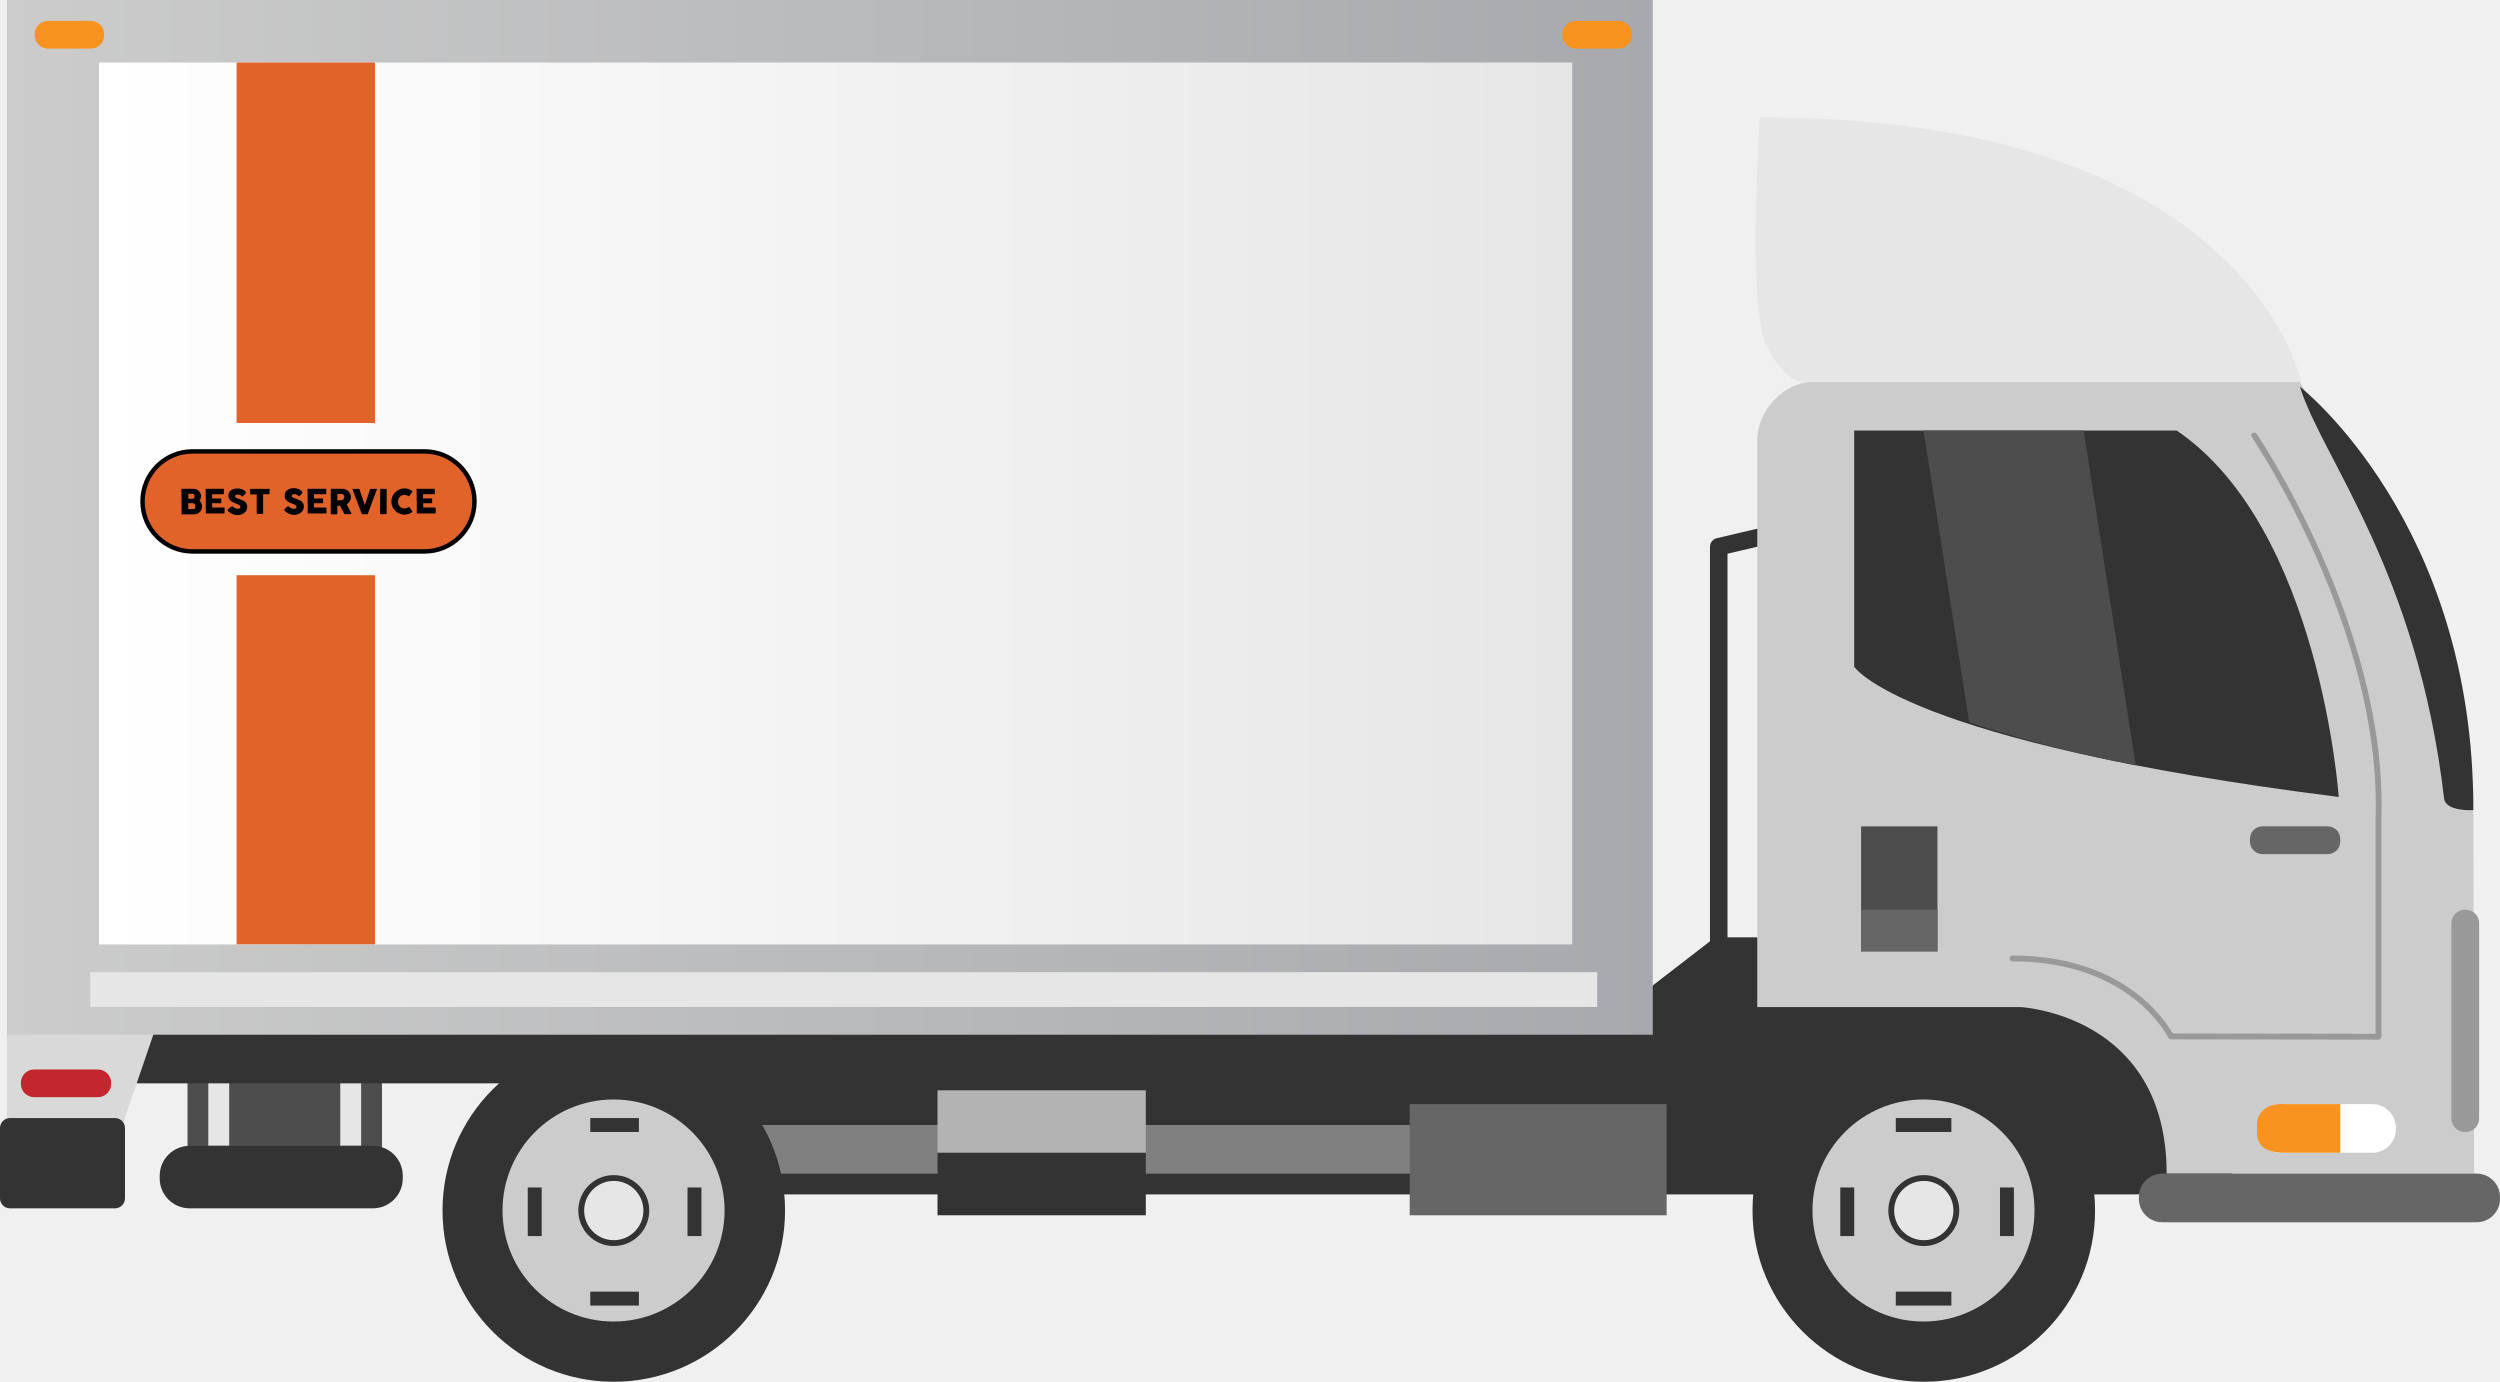
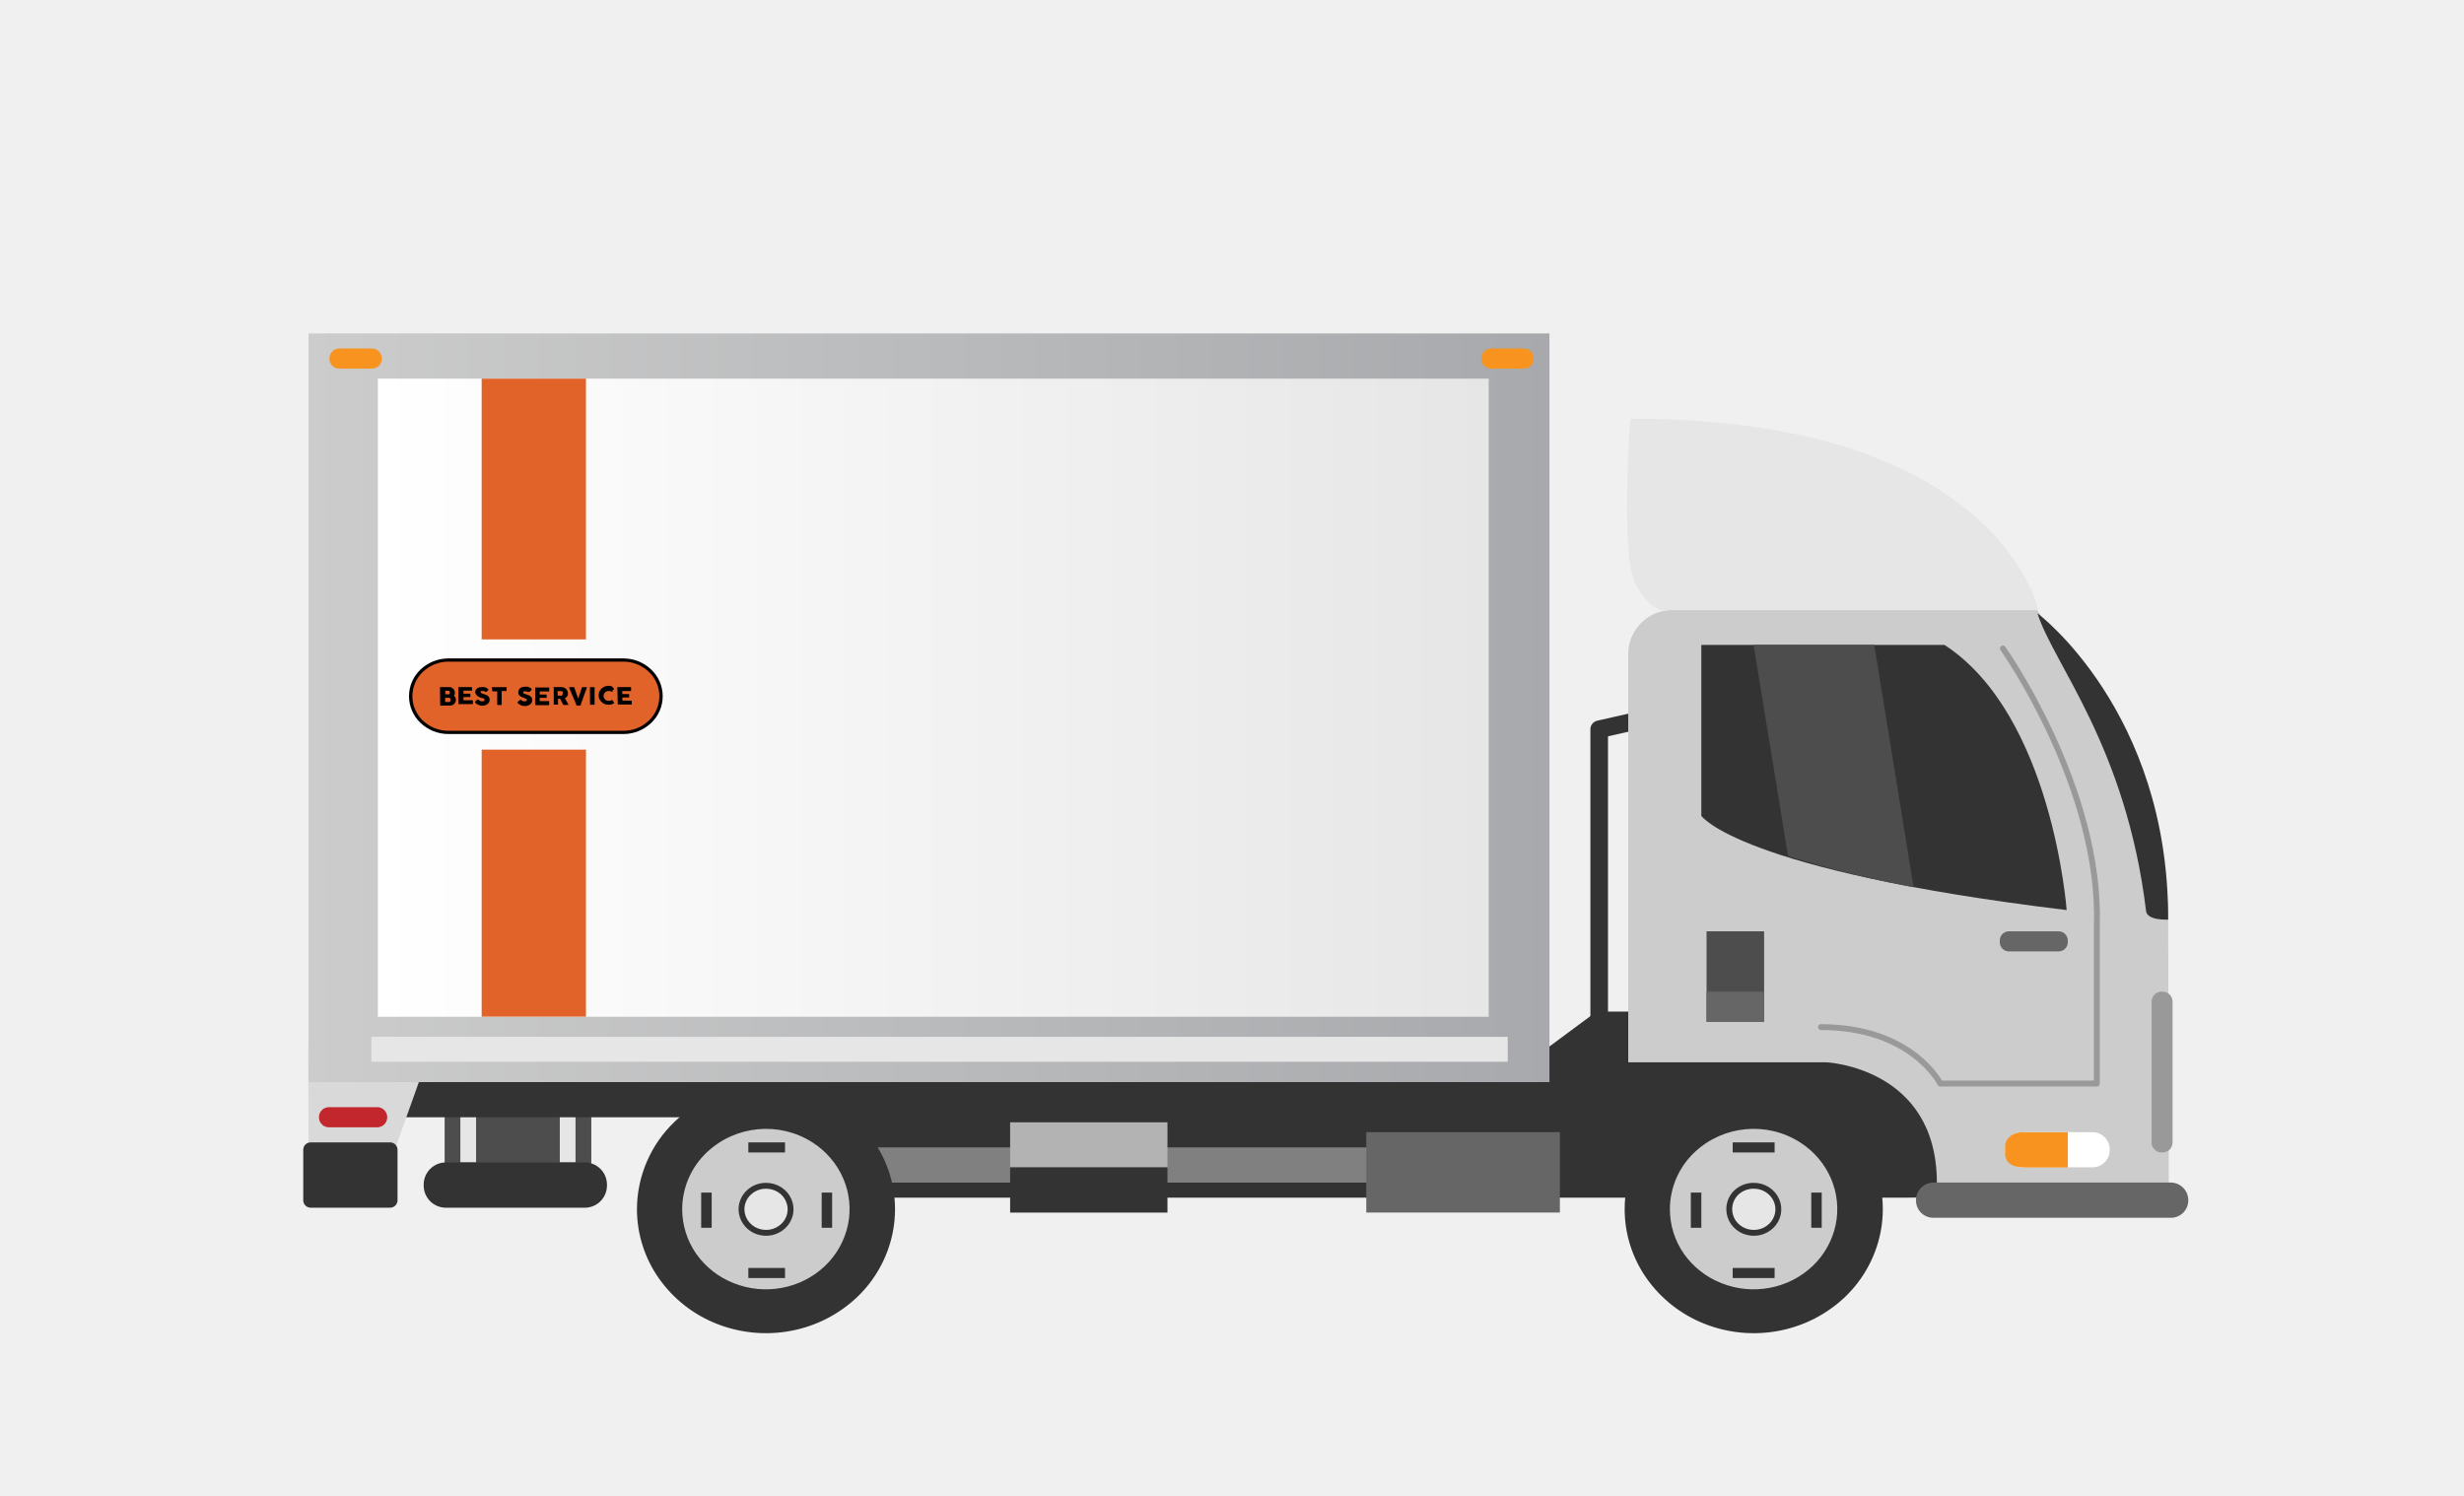
- <svg xmlns="http://www.w3.org/2000/svg" id="Layer_1" data-name="Layer 1" viewBox="0 0 427.84 236.47">
+ <svg xmlns="http://www.w3.org/2000/svg" id="Layer_1" data-name="Layer 1" viewBox="0 0 420 255">
  <defs>
-     <style>.cls-1{fill:#4d4d4d;}.cls-10,.cls-2{fill:#e6e6e6;}.cls-3{fill:#333;}.cls-12,.cls-4{fill:none;stroke-linecap:round;stroke-linejoin:round;}.cls-10,.cls-4{stroke:#333;}.cls-4{stroke-width:3px;}.cls-5{fill:#ccc;}.cls-6{fill:#666;}.cls-7{fill:#fff;}.cls-8{fill:#f7931e;}.cls-9{fill:#999;}.cls-10{stroke-miterlimit:10;}.cls-11{fill:gray;}.cls-12{stroke:#999;}.cls-13{fill:#d9d9d9;}.cls-14{fill:url(#linear-gradient);}.cls-15{fill:url(#linear-gradient-2);}.cls-16{fill:#e1632a;}.cls-17{isolation:isolate;}.cls-18{fill:#b3b3b3;}.cls-19{fill:#c1272d;}</style>
-     <linearGradient id="linear-gradient" x1="1.19" y1="88.54" x2="282.85" y2="88.54" gradientUnits="userSpaceOnUse">
+     <style>
+       .cls-1, .cls-14, .cls-6 {
+         fill: none;
+       }
+ 
+       .cls-2 {
+         clip-path: url(#clip-path);
+       }
+ 
+       .cls-3 {
+         fill: #4d4d4d;
+       }
+ 
+       .cls-12, .cls-4 {
+         fill: #e6e6e6;
+       }
+ 
+       .cls-5 {
+         fill: #333;
+       }
+ 
+       .cls-12, .cls-6 {
+         stroke: #333;
+       }
+ 
+       .cls-14, .cls-6 {
+         stroke-linecap: round;
+         stroke-linejoin: round;
+       }
+ 
+       .cls-6 {
+         stroke-width: 3px;
+       }
+ 
+       .cls-7 {
+         fill: #ccc;
+       }
+ 
+       .cls-8 {
+         fill: #666;
+       }
+ 
+       .cls-9 {
+         fill: #fff;
+       }
+ 
+       .cls-10 {
+         fill: #f7931e;
+       }
+ 
+       .cls-11 {
+         fill: #999;
+       }
+ 
+       .cls-12 {
+         stroke-miterlimit: 10;
+       }
+ 
+       .cls-13 {
+         fill: gray;
+       }
+ 
+       .cls-14 {
+         stroke: #999;
+       }
+ 
+       .cls-15 {
+         fill: #d9d9d9;
+       }
+ 
+       .cls-16 {
+         fill: url(#linear-gradient);
+       }
+ 
+       .cls-17 {
+         fill: url(#linear-gradient-2);
+       }
+ 
+       .cls-18 {
+         fill: #e1632a;
+       }
+ 
+       .cls-19 {
+         fill: #b3b3b3;
+       }
+ 
+       .cls-20 {
+         fill: #c1272d;
+       }
+     </style>
+     <clipPath id="clip-path">
+       <rect id="SVGID" class="cls-1" x="51.69" y="56.84" width="321.31" height="170.43" />
+     </clipPath>
+     <linearGradient id="linear-gradient" x1="52.59" y1="134.35" x2="264.11" y2="134.35" gradientTransform="matrix(1, 0, 0, -1, 0, 255)" gradientUnits="userSpaceOnUse">
      <stop offset="0" stop-color="#ccc" />
      <stop offset="1" stop-color="#a7a9ac" />
    </linearGradient>
-     <linearGradient id="linear-gradient-2" x1="16.94" y1="86.16" x2="269.07" y2="86.16" gradientUnits="userSpaceOnUse">
+     <linearGradient id="linear-gradient-2" x1="64.41" y1="136.06" x2="253.76" y2="136.06" gradientTransform="matrix(1, 0, 0, -1, 0, 255)" gradientUnits="userSpaceOnUse">
      <stop offset="0" stop-color="#fff" />
      <stop offset="1" stop-color="#e6e6e6" />
    </linearGradient>
  </defs>
-   <rect class="cls-1" x="32.09" y="183.02" width="33.28" height="16.64" />
-   <rect class="cls-2" x="58.23" y="183.02" width="3.57" height="13.07" />
-   <rect class="cls-2" x="35.65" y="183.02" width="3.57" height="13.07" />
-   <rect class="cls-3" x="27.33" y="196.09" width="41.6" height="10.7" rx="5.13" />
-   <rect class="cls-3" x="21.39" y="175.89" width="103.39" height="9.51" />
-   <polyline class="cls-4" points="307.83 90.35 294.14 93.57 294.14 167.57" />
-   <path class="cls-3" d="M278.85,305.66H538.79c16.07,0,27.38-5.92,27.38-22h0c0-16.06-11.31-22-27.38-22h-71l-11,8.49L278.85,270Z" transform="translate(-174.27 -101.25)" />
-   <path class="cls-5" d="M484.56,166.61h.64c.17,0,.33,0,.5,0l0,0h82.14l15.3,25.44L597.54,236l.15,66.11H545.06c0-27.33-25.09-28.52-25.09-28.52H475v-97C475,171.51,479.54,166.61,484.56,166.61Z" transform="translate(-174.27 -101.25)" />
-   <path class="cls-3" d="M491.59,174.93v40.42s8.19,12.88,82.92,22.29c0,0-3.2-46.07-27.73-62.71Z" transform="translate(-174.27 -101.25)" />
-   <rect class="cls-1" x="318.5" y="141.42" width="13.07" height="21.39" />
-   <rect class="cls-6" x="318.5" y="155.69" width="13.07" height="7.13" />
-   <rect class="cls-7" x="386.24" y="188.96" width="23.77" height="8.32" rx="4" />
-   <path class="cls-8" d="M560.52,295c0,2.33,1.43,3.53,4.73,3.53h9.53v-8.32h-9.53c-2.51-.25-4.73,1.14-4.73,3.46Z" transform="translate(-174.27 -101.25)" />
-   <path class="cls-3" d="M567.88,167.44s29.81,23.24,29.66,72.45c0,0-4.72.31-5-2C588,198.88,571.52,179.42,567.88,167.44Z" transform="translate(-174.27 -101.25)" />
-   <rect class="cls-9" x="419.52" y="155.69" width="4.75" height="38.03" rx="2.29" />
-   <rect class="cls-6" x="366.04" y="200.85" width="61.8" height="8.32" rx="4" />
-   <path class="cls-2" d="M568.1,166.61s-9.2-45.47-92.63-45.26c0,0-2.35,33.11,1.28,39.32,0,0,2.79,5.94,6.21,5.94Z" transform="translate(-174.27 -101.25)" />
-   <path class="cls-3" d="M474.19,308.41a29.31,29.31,0,1,0,29.3-29.31A29.3,29.3,0,0,0,474.19,308.41Z" transform="translate(-174.27 -101.25)" />
-   <path class="cls-5" d="M484.45,308.41a19,19,0,1,0,19-19A19,19,0,0,0,484.45,308.41Z" transform="translate(-174.27 -101.25)" />
-   <path class="cls-10" d="M497.93,308.41a5.57,5.57,0,1,0,5.56-5.56A5.56,5.56,0,0,0,497.93,308.41Z" transform="translate(-174.27 -101.25)" />
-   <rect class="cls-3" x="324.44" y="191.34" width="9.51" height="2.38" />
-   <rect class="cls-3" x="324.44" y="221.05" width="9.51" height="2.38" />
-   <rect class="cls-3" x="314.94" y="203.22" width="2.38" height="8.32" />
-   <rect class="cls-3" x="342.27" y="203.22" width="2.38" height="8.32" />
-   <rect class="cls-11" x="127.16" y="192.53" width="129.54" height="8.32" />
-   <path class="cls-3" d="M250,308.41a29.31,29.31,0,1,0,29.31-29.31A29.31,29.31,0,0,0,250,308.41Z" transform="translate(-174.27 -101.25)" />
-   <path class="cls-5" d="M260.27,308.41a19,19,0,1,0,19-19A19,19,0,0,0,260.27,308.41Z" transform="translate(-174.27 -101.25)" />
-   <path class="cls-10" d="M273.74,308.41a5.57,5.57,0,1,0,5.57-5.56A5.56,5.56,0,0,0,273.74,308.41Z" transform="translate(-174.27 -101.25)" />
-   <rect class="cls-3" x="101.02" y="191.34" width="8.32" height="2.38" />
-   <rect class="cls-3" x="101.02" y="221.05" width="8.32" height="2.38" />
-   <rect class="cls-3" x="90.32" y="203.22" width="2.38" height="8.32" />
-   <rect class="cls-3" x="117.66" y="203.22" width="2.38" height="8.32" />
-   <path class="cls-12" d="M560.05,175.78s22.45,33,21.26,65.83v37.06l-35.52-.05s-6.42-13.35-27.1-13.35" transform="translate(-174.27 -101.25)" />
-   <rect class="cls-6" x="385.05" y="141.42" width="15.45" height="4.75" rx="2.14" />
-   <rect class="cls-6" x="241.25" y="188.96" width="43.97" height="19.02" />
-   <polygon class="cls-13" points="1.19 193.72 20.54 193.72 29.09 168.76 1.19 168.76 1.19 193.72" />
-   <path class="cls-1" d="M530.85,174.93l8.92,57.31a234.27,234.27,0,0,1-28.5-7.38l-7.81-49.93Z" transform="translate(-174.27 -101.25)" />
-   <rect class="cls-14" x="1.19" width="281.66" height="177.08" />
-   <polygon class="cls-15" points="16.94 161.63 16.94 161.63 269.07 161.63 269.07 10.7 269.07 10.7 16.94 10.7 16.94 161.63" />
-   <rect class="cls-16" x="40.49" y="10.7" width="23.68" height="61.69" />
-   <rect class="cls-16" x="40.49" y="98.44" width="23.68" height="63.17" />
-   <g id="Rectangle_3-2" data-name="Rectangle 3-2">
-     <rect class="cls-16" x="24.39" y="77.26" width="56.8" height="17.12" rx="8.56" />
-     <path d="M246.91,196H207.22a8.94,8.94,0,1,1,0-17.88h39.69a8.94,8.94,0,0,1,0,17.88Zm-39.69-17.12a8.18,8.18,0,1,0,0,16.36h39.69a8.18,8.18,0,1,0,0-16.36Z" transform="translate(-174.27 -101.25)" />
+   <g class="cls-2">
+     <g>
+       <path class="cls-3" d="M100.79,188.74h-25v12h25Z" />
+       <path class="cls-4" d="M98.1,188.74H95.42v9.42H98.1Z" />
+       <path class="cls-4" d="M81.15,188.74H78.47v9.42h2.68Z" />
+       <path class="cls-5" d="M99.61,198.16H76.07a3.78,3.78,0,0,0-3.85,3.7v.32a3.78,3.78,0,0,0,3.85,3.7H99.61a3.78,3.78,0,0,0,3.85-3.7v-.32A3.78,3.78,0,0,0,99.61,198.16Z" />
+       <path class="cls-5" d="M145.4,183.61H67.76v6.85H145.4Z" />
+       <path class="cls-6" d="M282.87,122l-10.28,2.32v53.33" />
+       <path class="cls-5" d="M130.23,204.16H325.45c12.06,0,20.56-4.27,20.56-15.85s-8.5-15.86-20.56-15.86H272.13l-8.26,6.12-133.64-.11Z" />
+       <path class="cls-7" d="M284.72,104h62.54l11.49,18.33L369.57,154l.11,47.64H330.15c0-19.69-18.84-20.55-18.84-20.55H277.54V111.14A7.54,7.54,0,0,1,284.72,104Z" />
+       <path class="cls-5" d="M290,109.94v29.13s6.15,9.29,62.27,16.07c0,0-2.4-33.21-20.82-45.2Z" />
+       <path class="cls-3" d="M300.7,158.76h-9.81v15.42h9.81Z" />
+       <path class="cls-8" d="M300.7,169.05h-9.81v5.14h9.81Z" />
+       <path class="cls-9" d="M356.61,193H344.76a2.94,2.94,0,0,0-3,2.88v.23a2.94,2.94,0,0,0,3,2.88h11.85a2.94,2.94,0,0,0,3-2.88v-.23A2.94,2.94,0,0,0,356.61,193Z" />
+       <path class="cls-10" d="M341.77,196.48c0,1.68,1.07,2.54,3.55,2.54h7.15v-6h-7.15c-1.89-.18-3.55.82-3.55,2.49Z" />
+       <path class="cls-5" d="M347.29,104.54s22.39,16.75,22.28,52.22c0,0-3.55.22-3.76-1.44C362.4,127.2,350,113.18,347.29,104.54Z" />
+       <path class="cls-11" d="M368.6,169.05h-.13a1.69,1.69,0,0,0-1.72,1.65v24.11a1.69,1.69,0,0,0,1.72,1.65h.13a1.69,1.69,0,0,0,1.72-1.65V170.7A1.69,1.69,0,0,0,368.6,169.05Z" />
+       <path class="cls-8" d="M370,201.59H329.59a3,3,0,0,0-3,2.89v.23a2.94,2.94,0,0,0,3,2.88H370a2.94,2.94,0,0,0,3-2.88v-.23A3,3,0,0,0,370,201.59Z" />
+       <path class="cls-4" d="M347.46,104s-6.91-32.78-69.57-32.62c0,0-1.76,23.86,1,28.33,0,0,2.1,4.29,4.67,4.29Z" />
+       <path class="cls-5" d="M276.93,206.14a20.51,20.51,0,0,0,3.71,11.74,21.9,21.9,0,0,0,9.88,7.78,22.82,22.82,0,0,0,12.72,1.2,22.39,22.39,0,0,0,11.27-5.78,20.89,20.89,0,0,0,6-10.82,20.31,20.31,0,0,0-1.25-12.21,21.34,21.34,0,0,0-8.11-9.47A22.61,22.61,0,0,0,298.94,185a22.89,22.89,0,0,0-8.43,1.61,22,22,0,0,0-7.14,4.58,21,21,0,0,0-4.76,6.85A20.31,20.31,0,0,0,276.93,206.14Z" />
+       <path class="cls-7" d="M284.64,206.14a13.28,13.28,0,0,0,2.4,7.61,14.14,14.14,0,0,0,6.41,5,14.76,14.76,0,0,0,8.24.78,14.45,14.45,0,0,0,7.31-3.74,13.59,13.59,0,0,0,3.9-7,13.18,13.18,0,0,0-.81-7.91,13.79,13.79,0,0,0-5.26-6.14,14.71,14.71,0,0,0-18,1.7A13.4,13.4,0,0,0,284.64,206.14Z" />
+       <path class="cls-12" d="M294.76,206.14a3.93,3.93,0,0,0,.7,2.24,4.23,4.23,0,0,0,1.88,1.48,4.44,4.44,0,0,0,2.42.23,4.27,4.27,0,0,0,2.14-1.1,3.93,3.93,0,0,0,1.15-2.06,3.85,3.85,0,0,0-.24-2.32,4.09,4.09,0,0,0-1.55-1.8,4.24,4.24,0,0,0-2.32-.67,4.3,4.3,0,0,0-3,1.17A3.93,3.93,0,0,0,294.76,206.14Z" />
+       <path class="cls-5" d="M302.49,194.74h-7.14v1.72h7.14Z" />
+       <path class="cls-5" d="M302.49,216.15h-7.14v1.72h7.14Z" />
+       <path class="cls-5" d="M290,203.3h-1.79v6H290Z" />
+       <path class="cls-5" d="M310.52,203.3h-1.78v6h1.78Z" />
+       <path class="cls-13" d="M244.47,195.6H147.19v6h97.28Z" />
+       <path class="cls-5" d="M108.57,206.14a20.54,20.54,0,0,0,3.71,11.74,21.82,21.82,0,0,0,9.87,7.78,22.83,22.83,0,0,0,12.72,1.2,22.31,22.31,0,0,0,11.27-5.78,20.86,20.86,0,0,0,6-10.82,20.29,20.29,0,0,0-1.26-12.2,21.28,21.28,0,0,0-8.1-9.48A22.7,22.7,0,0,0,130.58,185,22.47,22.47,0,0,0,115,191.21,20.71,20.71,0,0,0,108.57,206.14Z" />
+       <path class="cls-7" d="M116.28,206.14a13.36,13.36,0,0,0,2.4,7.61,14.14,14.14,0,0,0,6.41,5,14.76,14.76,0,0,0,8.24.78,14.45,14.45,0,0,0,7.31-3.74,13.59,13.59,0,0,0,3.9-7,13.18,13.18,0,0,0-.81-7.91,13.83,13.83,0,0,0-5.25-6.14,14.73,14.73,0,0,0-18,1.7A13.4,13.4,0,0,0,116.28,206.14Z" />
+       <path class="cls-12" d="M126.39,206.14a3.94,3.94,0,0,0,.71,2.24,4.15,4.15,0,0,0,1.87,1.48,4.44,4.44,0,0,0,2.42.23,4.27,4.27,0,0,0,2.14-1.1,3.94,3.94,0,0,0,1.15-2.05,3.85,3.85,0,0,0-.24-2.32,4,4,0,0,0-1.54-1.81,4.3,4.3,0,0,0-2.32-.67,4.14,4.14,0,0,0-1.6.3,4.06,4.06,0,0,0-1.36.87,3.92,3.92,0,0,0-.91,1.3A3.85,3.85,0,0,0,126.39,206.14Z" />
+       <path class="cls-5" d="M133.81,194.74h-6.25v1.72h6.25Z" />
+       <path class="cls-5" d="M133.81,216.15h-6.25v1.72h6.25Z" />
+       <path class="cls-5" d="M121.31,203.3h-1.79v6h1.79Z" />
+       <path class="cls-5" d="M141.84,203.3h-1.78v6h1.78Z" />
+       <path class="cls-14" d="M341.41,110.55s16.86,23.79,16,47.45v26.71l-26.68,0s-4.82-9.62-20.35-9.62" />
+       <path class="cls-8" d="M350.86,158.76h-8.39a1.57,1.57,0,0,0-1.6,1.55v.33a1.57,1.57,0,0,0,1.6,1.55h8.39a1.58,1.58,0,0,0,1.61-1.55v-.33A1.58,1.58,0,0,0,350.86,158.76Z" />
+       <path class="cls-8" d="M265.89,193h-33v13.7h33Z" />
+       <path class="cls-15" d="M52.59,196.46H67.12l6.42-18h-21Z" />
+       <path class="cls-3" d="M319.48,109.94l6.7,41.31a182.27,182.27,0,0,1-21.4-5.32l-5.87-36Z" />
+       <path class="cls-16" d="M264.11,56.84H52.59V184.46H264.11Z" />
+       <path class="cls-17" d="M64.41,173.33H253.76V64.55H64.41Z" />
+       <path class="cls-18" d="M99.88,64.55H82.1V109H99.88Z" />
+       <path class="cls-18" d="M99.88,127.79H82.1v45.52H99.88Z" />
+       <path class="cls-18" d="M106.24,112.52H76.44a6.18,6.18,0,1,0,0,12.34h29.8a6.18,6.18,0,1,0,0-12.34Z" />
+       <path d="M106.25,125.13H76.44a6.86,6.86,0,0,1-4.75-1.89,6.25,6.25,0,0,1,0-9.11,6.86,6.86,0,0,1,4.75-1.89h29.81a6.84,6.84,0,0,1,4.74,1.89,6.25,6.25,0,0,1,0,9.11A6.84,6.84,0,0,1,106.25,125.13ZM76.44,112.79a6.29,6.29,0,0,0-4.35,1.73,5.72,5.72,0,0,0,0,8.33,6.29,6.29,0,0,0,4.35,1.73h29.81a6.26,6.26,0,0,0,4.34-1.73,5.72,5.72,0,0,0,0-8.33,6.26,6.26,0,0,0-4.34-1.73Z" />
+       <path d="M75,117.2a.09.09,0,0,1,0-.07h1.57a.94.94,0,0,1,.37.07,1,1,0,0,1,.3.2.76.76,0,0,1,.2.28.78.78,0,0,1,.08.36.76.76,0,0,1,0,.3.92.92,0,0,1-.15.25,1.06,1.06,0,0,1,.26.33,1,1,0,0,1,.08.38,1,1,0,0,1-.08.39,1,1,0,0,1-.21.3,1.06,1.06,0,0,1-.31.21,1,1,0,0,1-.37.08H75.1a.08.08,0,0,1-.07,0v-.07Zm1.67.84a.24.24,0,0,0,0-.12.36.36,0,0,0-.07-.1l-.1-.07a.33.33,0,0,0-.14,0H75.9v.61h.46a.38.38,0,0,0,.15,0,.27.27,0,0,0,.1-.06.36.36,0,0,0,.07-.1.29.29,0,0,0,0-.13Zm.11,1.22a.24.24,0,0,0,0-.12.75.75,0,0,0-.07-.12.26.26,0,0,0-.11-.07.22.22,0,0,0-.13,0h-.59v.72h.59a.22.22,0,0,0,.24-.08.41.41,0,0,0,.07-.11.38.38,0,0,0,0-.15Z" />
+       <path d="M78.13,117.2a.09.09,0,0,1,0-.07h2.33a0,0,0,0,1,0,0s0,0,0,0v.53a.09.09,0,0,1,0,.07H79v.52h1.17a0,0,0,0,1,0,.06v.46a0,0,0,0,1,0,.06H79v.54h1.5c.07,0,.1,0,.1.1v.56a0,0,0,0,1,0,0s0,0,0,0H78.22a.09.09,0,0,1-.07,0s0,0,0,0,0,0,0,0Z" />
+       <path d="M81.53,119.26l.09.08.14.1a1.51,1.51,0,0,0,.22.11.59.59,0,0,0,.23,0h.19a.24.24,0,0,0,.12-.07.18.18,0,0,0,.06-.09.21.21,0,0,0,0-.11.17.17,0,0,0,0-.12.38.38,0,0,0-.13-.09l-.16-.07L82.1,119a3.71,3.71,0,0,1-.46-.19,1.85,1.85,0,0,1-.34-.23,1,1,0,0,1-.19-.27A.83.83,0,0,1,81,118a.86.86,0,0,1,.08-.36,1.08,1.08,0,0,1,.24-.28,1,1,0,0,1,.37-.17,1.58,1.58,0,0,1,.48-.06,1.29,1.29,0,0,1,.39,0,1.13,1.13,0,0,1,.36.14l.15.08.11.1a.15.15,0,0,1,.08.08.06.06,0,0,1,0,.06,0,0,0,0,1,0,0l0,0-.33.35a.11.11,0,0,1-.08,0h-.06l-.05,0-.1-.08-.12-.06-.13,0a.29.29,0,0,0-.13,0h-.14l-.12,0s0,0-.07.06a.17.17,0,0,0,0,.1.17.17,0,0,0,0,.1.16.16,0,0,0,.1.08.36.36,0,0,0,.15.08l.21.07.43.15a1.41,1.41,0,0,1,.34.19.93.93,0,0,1,.22.27.85.85,0,0,1,.09.38.9.9,0,0,1-.1.42,1,1,0,0,1-.28.32,1.53,1.53,0,0,1-.4.21,1.79,1.79,0,0,1-.51.07,1.37,1.37,0,0,1-.49-.09,2,2,0,0,1-.46-.23l-.15-.12a.28.28,0,0,0-.1-.09.22.22,0,0,1,0-.08.12.12,0,0,1,0-.09l.38-.35h.12Z" />
+       <path d="M83.82,117.2a.06.06,0,0,1,0-.06h2.52a.05.05,0,0,1,0,.06v.53a.08.08,0,0,1,0,.07h-.83v2.32a.05.05,0,0,1,0,.06l0,0h-.69a.09.09,0,0,1-.07,0s0,0,0,0a.08.08,0,0,1,0,0v-2.32h-.82a.11.11,0,0,1,0-.08Z" />
+       <path d="M88.74,119.26l.1.08.12.09a1.27,1.27,0,0,0,.23.12.59.59,0,0,0,.23,0h.19a.35.35,0,0,0,.12-.07.18.18,0,0,0,.06-.09.2.2,0,0,0,0-.11.17.17,0,0,0,0-.07.1.1,0,0,0,0,0,.38.38,0,0,0-.13-.09l-.16-.07-.14-.05a3.71,3.71,0,0,1-.46-.19,1.5,1.5,0,0,1-.33-.23,1.05,1.05,0,0,1-.2-.27.82.82,0,0,1,0-.38.9.9,0,0,1,.08-.36.78.78,0,0,1,.24-.27,1.27,1.27,0,0,1,.37-.18,2,2,0,0,1,.48-.06,1.72,1.72,0,0,1,.39,0,1.42,1.42,0,0,1,.36.14l.14.08.12.1a.2.2,0,0,1,.08.08.06.06,0,0,1,0,.06,0,0,0,0,1,0,0v.05l-.34.35-.07,0h-.06L90,118l-.09-.08-.12-.06-.13,0h-.27l-.11,0a.16.16,0,0,0-.09.07.17.17,0,0,0,0,.1.17.17,0,0,0,0,.1.24.24,0,0,0,.09.08l.15.07.22.07.43.15a1.45,1.45,0,0,1,.34.2.68.68,0,0,1,.22.26.73.73,0,0,1,.08.38.86.86,0,0,1-.09.42,1,1,0,0,1-.27.32,1.38,1.38,0,0,1-.42.21,1.41,1.41,0,0,1-.5.07,1.69,1.69,0,0,1-.5-.08,2,2,0,0,1-.45-.24l-.15-.12-.09-.09a.1.1,0,0,1,0-.17l.38-.34h.12Z" />
+       <path d="M91.22,117.2s0,0,0,0a0,0,0,0,1,0,0h2.4a.09.09,0,0,1,0,.07v.53a.08.08,0,0,1,0,.07H92v.52h1.18v.58H92v.54h1.51c.06,0,.1,0,.1.1v.53a0,0,0,0,1,0,0h0c0,.05,0,.07-.09.07H91.31a0,0,0,0,1-.07-.07Z" />
+       <path d="M94.21,117.2a.09.09,0,0,1,0-.07H95.7a1.22,1.22,0,0,1,.43.08,1,1,0,0,1,.34.22.85.85,0,0,1,.24.33.93.93,0,0,1,.09.4.86.86,0,0,1,0,.27,1.12,1.12,0,0,1-.11.25,1.63,1.63,0,0,1-.17.2l-.22.16.56,1,0,.06a.11.11,0,0,1,0,.08,0,0,0,0,1,0,0s0,0,0,0H96s0,0,0-.06l-.54-1h-.34v1s0,0,0,0,0,0,0,0l0,0h-.73l0,0s0,0,0,0v-3Zm1.72.94a.29.29,0,0,0,0-.13.33.33,0,0,0-.17-.2.35.35,0,0,0-.13,0h-.58v.78h.55l.13,0a.31.31,0,0,0,.11-.09.24.24,0,0,0,.06-.11.35.35,0,0,0,0-.13Z" />
+       <path d="M98.21,120.23l0-.07,0-.09L97,117.2s0-.06.09-.06h.71a.1.1,0,0,1,.07,0,.1.1,0,0,1,0,0l.68,1.94c.06-.16.12-.33.17-.49s.11-.32.17-.48l.15-.48.18-.49a.08.08,0,0,1,0,0,.07.07,0,0,1,.07,0h.77v0L99,120.08v.07s0,0,0,.06a.1.1,0,0,1,0,.06.06.06,0,0,1-.06,0h-.61l0,0Z" />
+       <path d="M100.56,117.2a.06.06,0,0,1,0-.06.09.09,0,0,1,.07,0h.65a.09.09,0,0,1,.07,0l0,0s0,0,0,0v3s0,0,0,0,0,0,0,0a.05.05,0,0,1,0,0h-.69c-.06,0-.09,0-.09-.1Z" />
+       <path d="M104.62,117.36s0,0,.06.06,0,0,0,0,0,0,0,0l-.37.5s0,0,0,0h-.07a1.08,1.08,0,0,0-.24-.12.9.9,0,0,0-.28,0,.92.92,0,0,0-.33.06.85.85,0,0,0-.44.45.91.91,0,0,0,0,.65.8.8,0,0,0,.18.27,1,1,0,0,0,.26.18.92.92,0,0,0,.33.06.9.9,0,0,0,.28,0,.8.8,0,0,0,.24-.13h.12l.37.52,0,0a.05.05,0,0,1,0,0,.12.12,0,0,1-.05,0,1.61,1.61,0,0,1-.95.28,1.78,1.78,0,0,1-.85-.21,1.91,1.91,0,0,1-.61-.59,1.63,1.63,0,0,1-.17-.38,1.57,1.57,0,0,1,0-.86,1.56,1.56,0,0,1,.44-.72,1.42,1.42,0,0,1,.34-.25,1.4,1.4,0,0,1,.4-.16,1.74,1.74,0,0,1,.45-.06,1.68,1.68,0,0,1,.5.07A1.63,1.63,0,0,1,104.62,117.36Z" />
+       <path d="M105.23,117.2a.09.09,0,0,1,0-.07h2.34v.6a.09.09,0,0,1,0,.07h-1.5v.52h1.17v.58h-1.15v.54h1.5c.07,0,.1,0,.1.1v.56s0,0,0,0l0,0h-2.32a0,0,0,0,1-.07-.07Z" />
+       <path class="cls-4" d="M257,176.75H63.3V181H257Z" />
+       <path class="cls-10" d="M259.72,59.41h-5.5a1.68,1.68,0,0,0-1.71,1.65v.13a1.68,1.68,0,0,0,1.71,1.65h5.5a1.68,1.68,0,0,0,1.71-1.65v-.13A1.68,1.68,0,0,0,259.72,59.41Z" />
+       <path class="cls-10" d="M63.36,59.41H57.87a1.69,1.69,0,0,0-1.72,1.65v.13a1.69,1.69,0,0,0,1.72,1.65h5.49a1.69,1.69,0,0,0,1.72-1.65v-.13A1.69,1.69,0,0,0,63.36,59.41Z" />
+       <path class="cls-19" d="M199,191.32H172.18V199H199Z" />
+       <path class="cls-5" d="M199,199H172.18v7.71H199Z" />
+       <path class="cls-20" d="M64.26,188.74H56.09a1.69,1.69,0,0,0-1.72,1.66v.12a1.69,1.69,0,0,0,1.72,1.65h8.17A1.69,1.69,0,0,0,66,190.52v-.12A1.69,1.69,0,0,0,64.26,188.74Z" />
+       <path class="cls-5" d="M66.47,194.74H53A1.26,1.26,0,0,0,51.69,196v8.67A1.27,1.27,0,0,0,53,205.88H66.47a1.27,1.27,0,0,0,1.29-1.24V196A1.26,1.26,0,0,0,66.47,194.74Z" />
+     </g>
  </g>
-   <g class="cls-17">
-     <path d="M205.32,185a.15.15,0,0,1,0-.1.13.13,0,0,1,.09,0h2a1.3,1.3,0,0,1,.49.1,1.28,1.28,0,0,1,.4.27,1.18,1.18,0,0,1,.27.4,1.22,1.22,0,0,1,.11.5,1.35,1.35,0,0,1-.07.41,1.27,1.27,0,0,1-.2.34,1.57,1.57,0,0,1,.34.46,1.36,1.36,0,0,1,0,1.07,1.34,1.34,0,0,1-.28.42,1.33,1.33,0,0,1-.41.29,1.21,1.21,0,0,1-.49.11h-2.13a.12.12,0,0,1-.09,0,.15.15,0,0,1,0-.1Zm2.22,1.16a.33.33,0,0,0,0-.17.38.38,0,0,0-.09-.13.5.5,0,0,0-.14-.1.48.48,0,0,0-.18,0h-.63v.85h.62a.58.58,0,0,0,.19,0,.42.42,0,0,0,.14-.09.38.38,0,0,0,.09-.13A.33.33,0,0,0,207.54,186.2Zm.15,1.7a.51.51,0,0,0,0-.17.54.54,0,0,0-.1-.16.38.38,0,0,0-.14-.11.41.41,0,0,0-.18-.05h-.78v1h.78a.39.39,0,0,0,.18,0,.36.36,0,0,0,.14-.11.49.49,0,0,0,.1-.15A.58.58,0,0,0,207.69,187.9Z" transform="translate(-174.27 -101.25)" />
-     <path d="M209.47,185a.15.15,0,0,1,0-.1.18.18,0,0,1,.1,0h2.91a.13.13,0,0,1,.1,0,.13.13,0,0,1,0,.1v.73a.14.14,0,0,1,0,.1.11.11,0,0,1-.1,0h-1.9v.73h1.47l.09,0a.09.09,0,0,1,0,.08v.64a.1.1,0,0,1,0,.08.13.13,0,0,1-.09,0h-1.47v.75h2c.09,0,.13,0,.13.13v.74s0,0,0,.05a.1.1,0,0,1-.12.09h-3a.12.12,0,0,1-.09,0,.12.12,0,0,1,0-.1Z" transform="translate(-174.27 -101.25)" />
-     <path d="M214,187.86l.12.11.18.13a1.46,1.46,0,0,0,.3.16.81.81,0,0,0,.31.05.9.9,0,0,0,.25,0,.35.35,0,0,0,.16-.09.26.26,0,0,0,.08-.13.4.4,0,0,0,0-.15.28.28,0,0,0-.07-.17.74.74,0,0,0-.17-.12l-.21-.1-.19-.07a4.47,4.47,0,0,1-.61-.26,2,2,0,0,1-.45-.32,1.35,1.35,0,0,1-.26-.38,1.19,1.19,0,0,1-.09-.47,1.18,1.18,0,0,1,.11-.5,1.16,1.16,0,0,1,.32-.38,1.4,1.4,0,0,1,.49-.24,2.15,2.15,0,0,1,.64-.09,2.1,2.1,0,0,1,.51.06,1.84,1.84,0,0,1,.49.19l.19.12.15.13a.29.29,0,0,1,.11.11.12.12,0,0,1,0,.09.1.1,0,0,1,0,.07l-.05.07-.45.48a.19.19,0,0,1-.1.05l-.08,0-.07-.06,0,0-.13-.11-.16-.09-.17-.07a.57.57,0,0,0-.18,0h-.19l-.15.06a.28.28,0,0,0-.1.09.29.29,0,0,0,0,.14.33.33,0,0,0,0,.14.36.36,0,0,0,.13.11.75.75,0,0,0,.2.1l.29.1.57.21a1.91,1.91,0,0,1,.45.27,1.07,1.07,0,0,1,.3.37,1.17,1.17,0,0,1,.11.52,1.28,1.28,0,0,1-.13.59,1.3,1.3,0,0,1-.37.44,1.56,1.56,0,0,1-.54.29,2.09,2.09,0,0,1-.67.1,1.92,1.92,0,0,1-.66-.12,2.73,2.73,0,0,1-.61-.32l-.2-.17a.79.79,0,0,0-.13-.13h0a.2.2,0,0,1-.07-.11s0-.07.07-.12l.51-.48a.16.16,0,0,1,.1,0h.06Z" transform="translate(-174.27 -101.25)" />
-     <path d="M217.05,185a.13.13,0,0,1,0-.09.13.13,0,0,1,.1,0h3.16a.13.13,0,0,1,.1,0,.1.1,0,0,1,0,.09v.73a.17.17,0,0,1,0,.1.14.14,0,0,1-.11,0h-1v3.22a.11.11,0,0,1,0,.09.12.12,0,0,1-.1.05h-.86a.18.18,0,0,1-.09,0,.14.14,0,0,1-.05-.1v-3.22h-1a.13.13,0,0,1-.1,0,.16.16,0,0,1,0-.11Z" transform="translate(-174.27 -101.25)" />
-     <path d="M223.6,187.86l.13.11.17.13a1.46,1.46,0,0,0,.3.16.81.81,0,0,0,.31.05.9.9,0,0,0,.25,0,.35.35,0,0,0,.16-.09.26.26,0,0,0,.08-.13.4.4,0,0,0,0-.15.23.23,0,0,0-.07-.17.74.74,0,0,0-.17-.12l-.21-.1-.19-.07a4.47,4.47,0,0,1-.61-.26,1.72,1.72,0,0,1-.44-.32,1.21,1.21,0,0,1-.27-.38A1.19,1.19,0,0,1,223,186a1.18,1.18,0,0,1,.11-.5,1.16,1.16,0,0,1,.32-.38,1.4,1.4,0,0,1,.49-.24,2.15,2.15,0,0,1,.64-.09,2.24,2.24,0,0,1,.52.06,1.92,1.92,0,0,1,.48.19l.19.12.16.13a.35.35,0,0,1,.1.11.12.12,0,0,1,0,.09.1.1,0,0,1,0,.07l0,.07-.45.48a.19.19,0,0,1-.1.05l-.08,0-.07-.06,0,0-.13-.11-.15-.09-.18-.07a.57.57,0,0,0-.18,0h-.18a.52.52,0,0,0-.15.06.24.24,0,0,0-.11.09.29.29,0,0,0,0,.14.24.24,0,0,0,0,.14.26.26,0,0,0,.12.11.75.75,0,0,0,.2.1l.29.1.57.21a2.23,2.23,0,0,1,.46.27,1.16,1.16,0,0,1,.29.37,1.05,1.05,0,0,1,.11.52,1.28,1.28,0,0,1-.13.59,1.39,1.39,0,0,1-.36.44,1.7,1.7,0,0,1-.55.29,2,2,0,0,1-.67.1,1.92,1.92,0,0,1-.66-.12,2.73,2.73,0,0,1-.61-.32l-.2-.17-.12-.13h0a.17.17,0,0,1-.06-.11.19.19,0,0,1,.06-.12l.51-.48a.19.19,0,0,1,.1,0h.06Z" transform="translate(-174.27 -101.25)" />
-     <path d="M226.9,185a.12.12,0,0,1,0-.1.13.13,0,0,1,.09,0H230a.18.18,0,0,1,.1,0,.17.17,0,0,1,0,.1v.73a.19.19,0,0,1,0,.1.14.14,0,0,1-.11,0H228v.73h1.47a.12.12,0,0,1,.09,0s0,0,0,.08v.64a.13.13,0,0,1,0,.08.18.18,0,0,1-.1,0H228v.75h2c.09,0,.14,0,.14.13v.74a.05.05,0,0,1,0,.05q0,.09-.12.09h-3a.12.12,0,0,1-.09,0,.15.15,0,0,1,0-.1Z" transform="translate(-174.27 -101.25)" />
-     <path d="M230.88,185a.15.15,0,0,1,0-.1.13.13,0,0,1,.1,0h1.89a1.35,1.35,0,0,1,.57.12,1.31,1.31,0,0,1,.46.3,1.33,1.33,0,0,1,.31.46,1.3,1.3,0,0,1,.12.55,1.21,1.21,0,0,1-.06.38,2.07,2.07,0,0,1-.15.34,1.56,1.56,0,0,1-.23.28,1.48,1.48,0,0,1-.29.22l.75,1.43.05.09a.16.16,0,0,1,0,.1.09.09,0,0,1,0,.07.12.12,0,0,1-.09,0h-1l-.09,0a.22.22,0,0,1-.05-.08l-.71-1.35H232v1.33a.12.12,0,0,1-.13.13H231a.11.11,0,0,1-.13-.13Zm2.3,1.3a.35.35,0,0,0,0-.17.5.5,0,0,0-.23-.29.48.48,0,0,0-.18-.06H232v1.08h.73a.48.48,0,0,0,.18-.06.41.41,0,0,0,.14-.12.51.51,0,0,0,.09-.16A.58.58,0,0,0,233.18,186.34Z" transform="translate(-174.27 -101.25)" />
-     <path d="M236.21,189.2a.53.53,0,0,1-.06-.1l-.05-.12L234.59,185v0c0-.06,0-.09.11-.09h.95a.16.16,0,0,1,.15.11l.9,2.68c.08-.22.16-.45.23-.67s.14-.45.22-.67l.21-.67c.08-.22.15-.44.23-.67a.18.18,0,0,1,.17-.11h.92a.13.13,0,0,1,.1,0s0,0,0,.06v0h0L237.28,189l0,.09a.19.19,0,0,1-.05.09.16.16,0,0,1-.06.08.11.11,0,0,1-.08,0h-.72A.11.11,0,0,1,236.21,189.2Z" transform="translate(-174.27 -101.25)" />
-     <path d="M239.34,185a.16.16,0,0,1,0-.09.13.13,0,0,1,.09,0h.87a.12.12,0,0,1,.09,0,.09.09,0,0,1,.05.09v4.11a.12.12,0,0,1-.14.13h-.87c-.08,0-.12-.05-.12-.13Z" transform="translate(-174.27 -101.25)" />
-     <path d="M244.75,185.22a.18.18,0,0,1,.07.08.11.11,0,0,1,0,.11l-.49.7s0,.06-.07.06a.1.1,0,0,1-.09,0,1,1,0,0,0-.32-.17,1.15,1.15,0,0,0-.37-.06,1,1,0,0,0-.44.09,1,1,0,0,0-.35.25,1.1,1.1,0,0,0-.23.37,1.31,1.31,0,0,0,0,.9,1,1,0,0,0,.23.37,1,1,0,0,0,.35.25,1,1,0,0,0,.44.09,1.1,1.1,0,0,0,.37-.06,1.09,1.09,0,0,0,.32-.17s.07,0,.09,0,.05,0,.07,0l.5.72a.09.09,0,0,1,0,.11.16.16,0,0,1-.07.07,2.23,2.23,0,0,1-1.27.39,2.34,2.34,0,0,1-1.13-.3,2.61,2.61,0,0,1-.81-.81,2.27,2.27,0,0,1-.22-.53,2.29,2.29,0,0,1,0-1.2,2.55,2.55,0,0,1,.22-.54,2.22,2.22,0,0,1,.36-.45,1.7,1.7,0,0,1,.45-.35,2,2,0,0,1,.54-.23,2.33,2.33,0,0,1,.59-.08,2.09,2.09,0,0,1,.67.1A2.28,2.28,0,0,1,244.75,185.22Z" transform="translate(-174.27 -101.25)" />
-     <path d="M245.56,185a.15.15,0,0,1,0-.1.15.15,0,0,1,.1,0h2.91a.13.13,0,0,1,.1,0,.13.13,0,0,1,0,.1v.73a.14.14,0,0,1,0,.1.12.12,0,0,1-.1,0h-1.9v.73h1.47l.09,0s0,0,0,.08v.64a.13.13,0,0,1,0,.08.13.13,0,0,1-.09,0H246.7v.75h2c.09,0,.13,0,.13.13v.74a.08.08,0,0,1,0,.05.1.1,0,0,1-.12.09h-3a.17.17,0,0,1-.1,0,.15.15,0,0,1,0-.1Z" transform="translate(-174.27 -101.25)" />
-   </g>
-   <rect class="cls-2" x="15.45" y="166.38" width="257.89" height="5.94" />
-   <rect class="cls-8" x="267.4" y="3.57" width="11.88" height="4.75" rx="2.28" />
-   <rect class="cls-8" x="5.94" y="3.57" width="11.88" height="4.75" rx="2.28" />
-   <rect class="cls-18" x="160.44" y="186.59" width="35.65" height="10.7" />
-   <rect class="cls-3" x="160.44" y="197.28" width="35.65" height="10.7" />
-   <rect class="cls-19" x="3.57" y="183.02" width="15.45" height="4.75" rx="2.29" />
-   <rect class="cls-3" y="191.34" width="21.39" height="15.45" rx="1.71" />
</svg>
